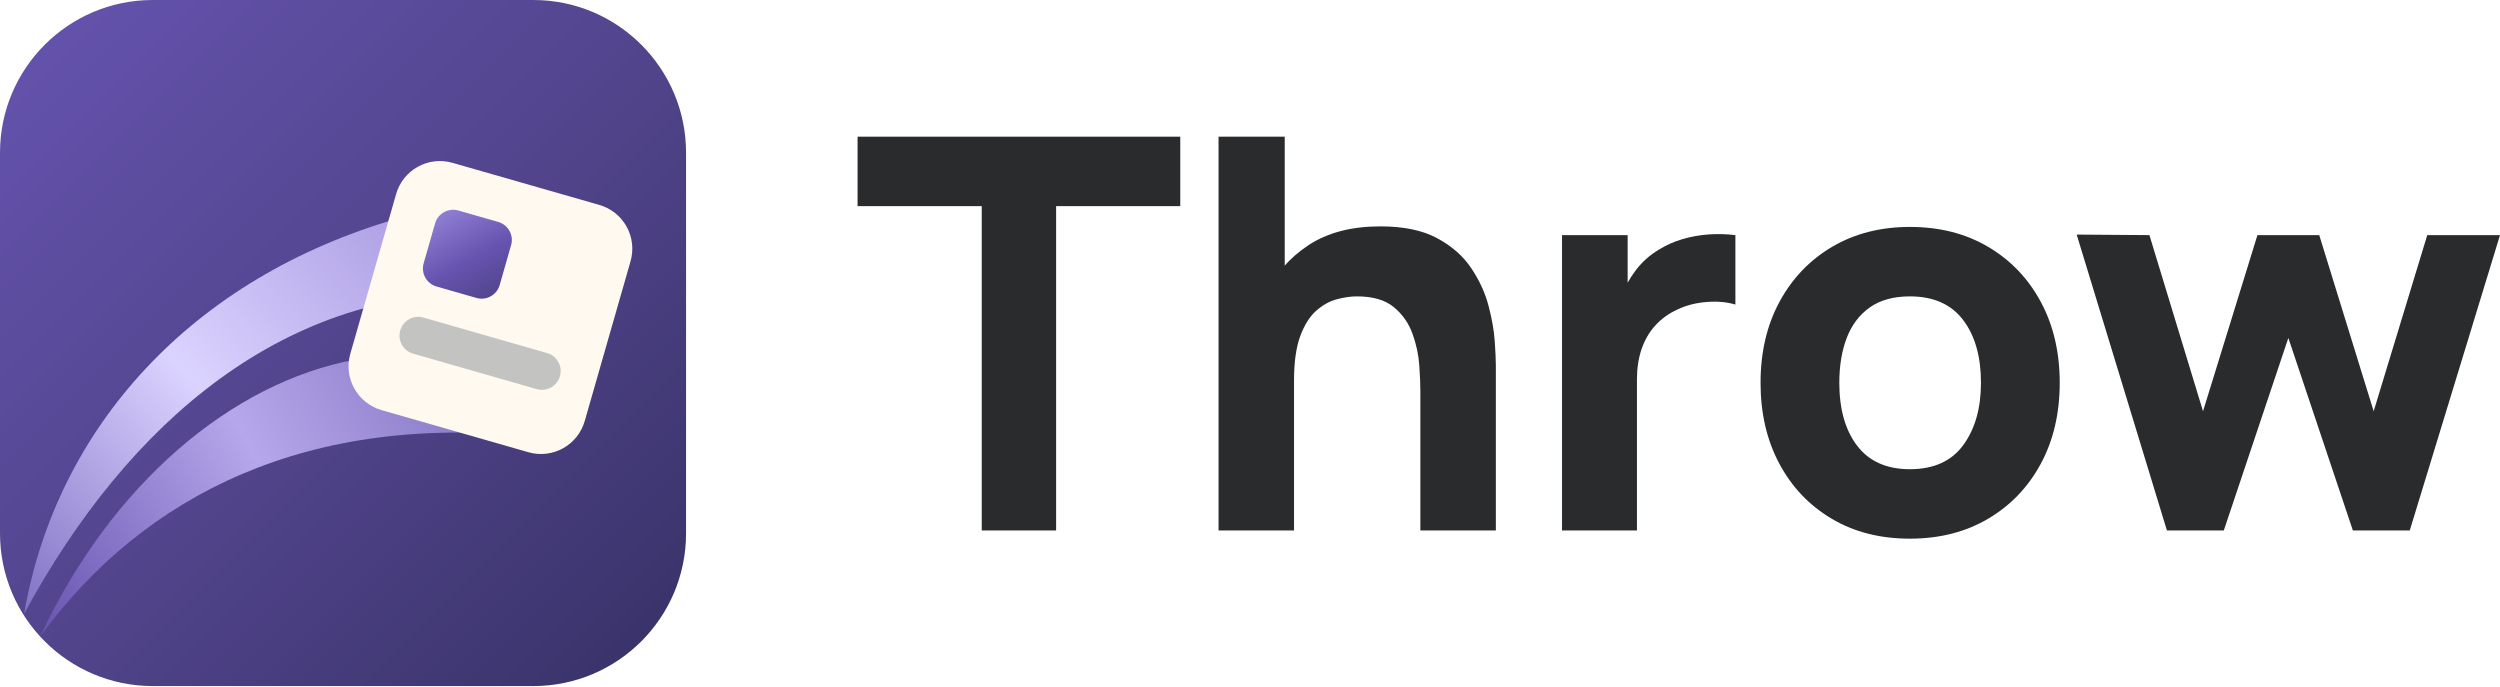
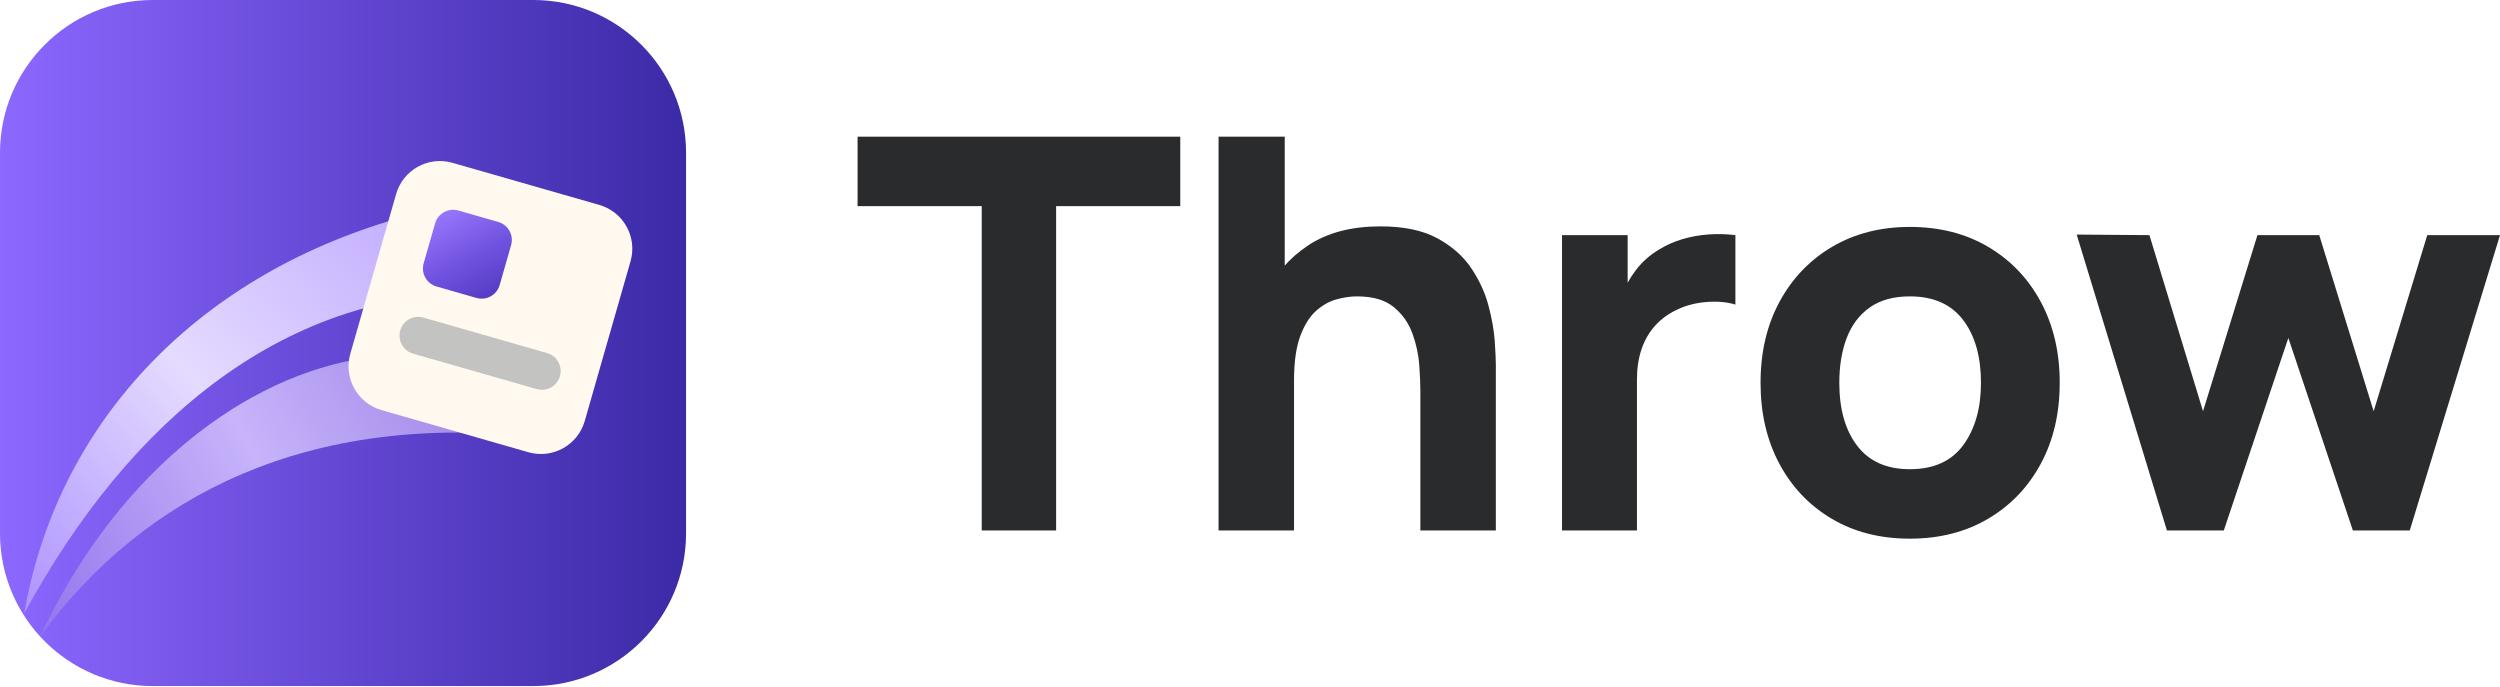
<svg xmlns="http://www.w3.org/2000/svg" width="3731.429" height="1024" viewBox="0 0 3731.429 1024" role="img" aria-label="Throw preview horizontal wordmark">
  <svg width="1024" height="1024" viewBox="0 0 1024 1024" x="0" y="0">
    <defs>
-       <linearGradient id="icon-channel-background" gradientUnits="userSpaceOnUse" x1="0" y1="0" x2="1024" y2="1024" color-interpolation="sRGB">
-         <stop offset="0" stop-color="#6654B0" />
-         <stop offset="0.55" stop-color="#504389" />
-         <stop offset="1" stop-color="#363166" />
+       <linearGradient id="icon-channel-background" gradientUnits="userSpaceOnUse" x1="0" y1="512" x2="1024" y2="512" color-interpolation="sRGB">
+         <stop offset="0" stop-color="#8C68FF" />
+         <stop offset="0.55" stop-color="#6044CF" />
+         <stop offset="1" stop-color="#3B2AA6" />
      </linearGradient>
      <linearGradient id="icon-ribbon-upper-paint" gradientUnits="userSpaceOnUse" x1="36" y1="916" x2="690" y2="340" color-interpolation="sRGB">
-         <stop offset="0" stop-color="#8272C5" />
-         <stop offset="0.48" stop-color="#DBD3FF" />
-         <stop offset="1" stop-color="#A798E0" />
+         <stop offset="0" stop-color="#AD93FF" />
+         <stop offset="0.48" stop-color="#E5DBFF" />
+         <stop offset="1" stop-color="#BFA8FF" />
      </linearGradient>
      <linearGradient id="icon-ribbon-lower-paint" gradientUnits="userSpaceOnUse" x1="60" y1="950" x2="750" y2="565" color-interpolation="sRGB">
-         <stop offset="0" stop-color="#6654B0" />
-         <stop offset="0.52" stop-color="#B6A7EB" />
-         <stop offset="1" stop-color="#8171C0" />
+         <stop offset="0" stop-color="#9276EC" />
+         <stop offset="0.52" stop-color="#C7B4FA" />
+         <stop offset="1" stop-color="#9C82E7" />
      </linearGradient>
      <linearGradient id="icon-project-accent-paint" gradientUnits="userSpaceOnUse" x1="-114" y1="-126" x2="4" y2="-8" color-interpolation="sRGB">
-         <stop offset="0" stop-color="#9683D8" />
-         <stop offset="0.55" stop-color="#6654B0" />
-         <stop offset="1" stop-color="#504389" />
+         <stop offset="0" stop-color="#9C7BFF" />
+         <stop offset="0.55" stop-color="#7052E0" />
+         <stop offset="1" stop-color="#5138BE" />
      </linearGradient>
    </defs>
    <rect id="icon-background-tile" x="0" y="0" width="1024" height="1024" rx="228" fill="url(#icon-channel-background)" />
    <g id="icon-arc-forward-foreground">
      <g id="icon-motion-ribbons">
        <path id="icon-ribbon-upper" d="M 36 916 C 84 638 286 415 594 326 C 641 313 687 305 734 300 L 735 438 C 428 427 192 628 36 916 Z" fill="url(#icon-ribbon-upper-paint)" />
        <path id="icon-ribbon-lower" d="M 60 950 C 167 721 347 571 529 537 C 627 517 721 506 810 505 L 808 653 C 461 613 214 739 60 950 Z" fill="url(#icon-ribbon-lower-paint)" />
      </g>
      <g id="icon-project-tile" transform="translate(732 459) rotate(16)">
        <rect id="icon-project-surface" x="-182" y="-192" width="364" height="384" rx="68" fill="#FFF9F0" />
        <rect id="icon-project-accent" x="-114" y="-126" width="118" height="118" rx="28" fill="url(#icon-project-accent-paint)" />
        <rect id="icon-project-line" x="-120" y="42" width="248" height="56" rx="28" fill="#C3C4C2" />
      </g>
    </g>
  </svg>
  <g id="throw-wordmark-outlines" fill="#292B2D" transform="translate(1280 204) scale(0.5859375)">
    <path id="letter-0-T" d="M316.256 1003.102V176.936H0V0H821.986V176.936H505.731V1003.102Z" />
    <path id="letter-1-h" d="M1433.6 1003.102V647.837Q1433.6 622.063 1430.814 582.008Q1428.027 541.954 1413.399 501.551Q1398.77 461.148 1365.682 433.981Q1332.593 406.814 1271.989 406.814Q1247.608 406.814 1219.744 414.476Q1191.88 422.139 1167.499 444.082Q1143.118 466.024 1127.445 508.517Q1111.771 551.01 1111.771 621.366L1003.102 569.818Q1003.102 480.653 1039.325 402.634Q1075.548 324.615 1148.343 276.55Q1221.137 228.484 1331.897 228.484Q1420.365 228.484 1476.093 258.438Q1531.82 288.392 1562.819 334.367Q1593.818 380.343 1607.053 430.15Q1620.288 479.956 1623.075 521.056Q1625.861 562.155 1625.861 580.963V1003.102ZM919.51 1003.102V0H1088.087V515.483H1111.771V1003.102Z" />
    <path id="letter-2-r" d="M1794.438 1003.102V250.776H1961.622V434.678L1943.51 410.993Q1958.139 371.984 1982.52 339.94Q2006.901 307.897 2042.427 286.999Q2069.595 270.28 2101.638 260.876Q2133.682 251.472 2167.815 249.034Q2201.948 246.596 2236.082 250.776V427.712Q2204.735 417.959 2163.287 421.094Q2121.839 424.229 2088.403 440.25Q2054.966 455.576 2031.978 481.001Q2008.99 506.427 1997.148 540.909Q1985.306 575.39 1985.306 618.58V1003.102Z" />
    <path id="letter-3-o" d="M2680.512 1024Q2566.966 1024 2481.284 973.148Q2395.603 922.297 2347.886 832.784Q2300.169 743.271 2300.169 626.939Q2300.169 509.214 2348.931 419.701Q2397.693 330.188 2483.374 280.033Q2569.056 229.878 2680.512 229.878Q2794.057 229.878 2880.087 280.729Q2966.117 331.581 3014.182 421.094Q3062.248 510.607 3062.248 626.939Q3062.248 743.967 3013.834 833.48Q2965.42 922.993 2879.39 973.497Q2793.361 1024 2680.512 1024ZM2680.512 847.064Q2771.766 847.064 2816.697 785.415Q2861.627 723.766 2861.627 626.939Q2861.627 526.629 2816 466.721Q2770.373 406.814 2680.512 406.814Q2618.514 406.814 2578.808 434.678Q2539.102 462.541 2519.946 512Q2500.789 561.458 2500.789 626.939Q2500.789 727.946 2546.416 787.505Q2592.044 847.064 2680.512 847.064Z" />
    <path id="letter-4-w" d="M3335.314 1003.102 3105.437 249.382 3290.732 250.776 3427.265 699.385 3565.888 250.776H3723.32L3861.943 699.385L3998.476 250.776H4183.771L3953.894 1003.102H3809.001L3644.604 512.697L3480.207 1003.102Z" />
  </g>
</svg>
